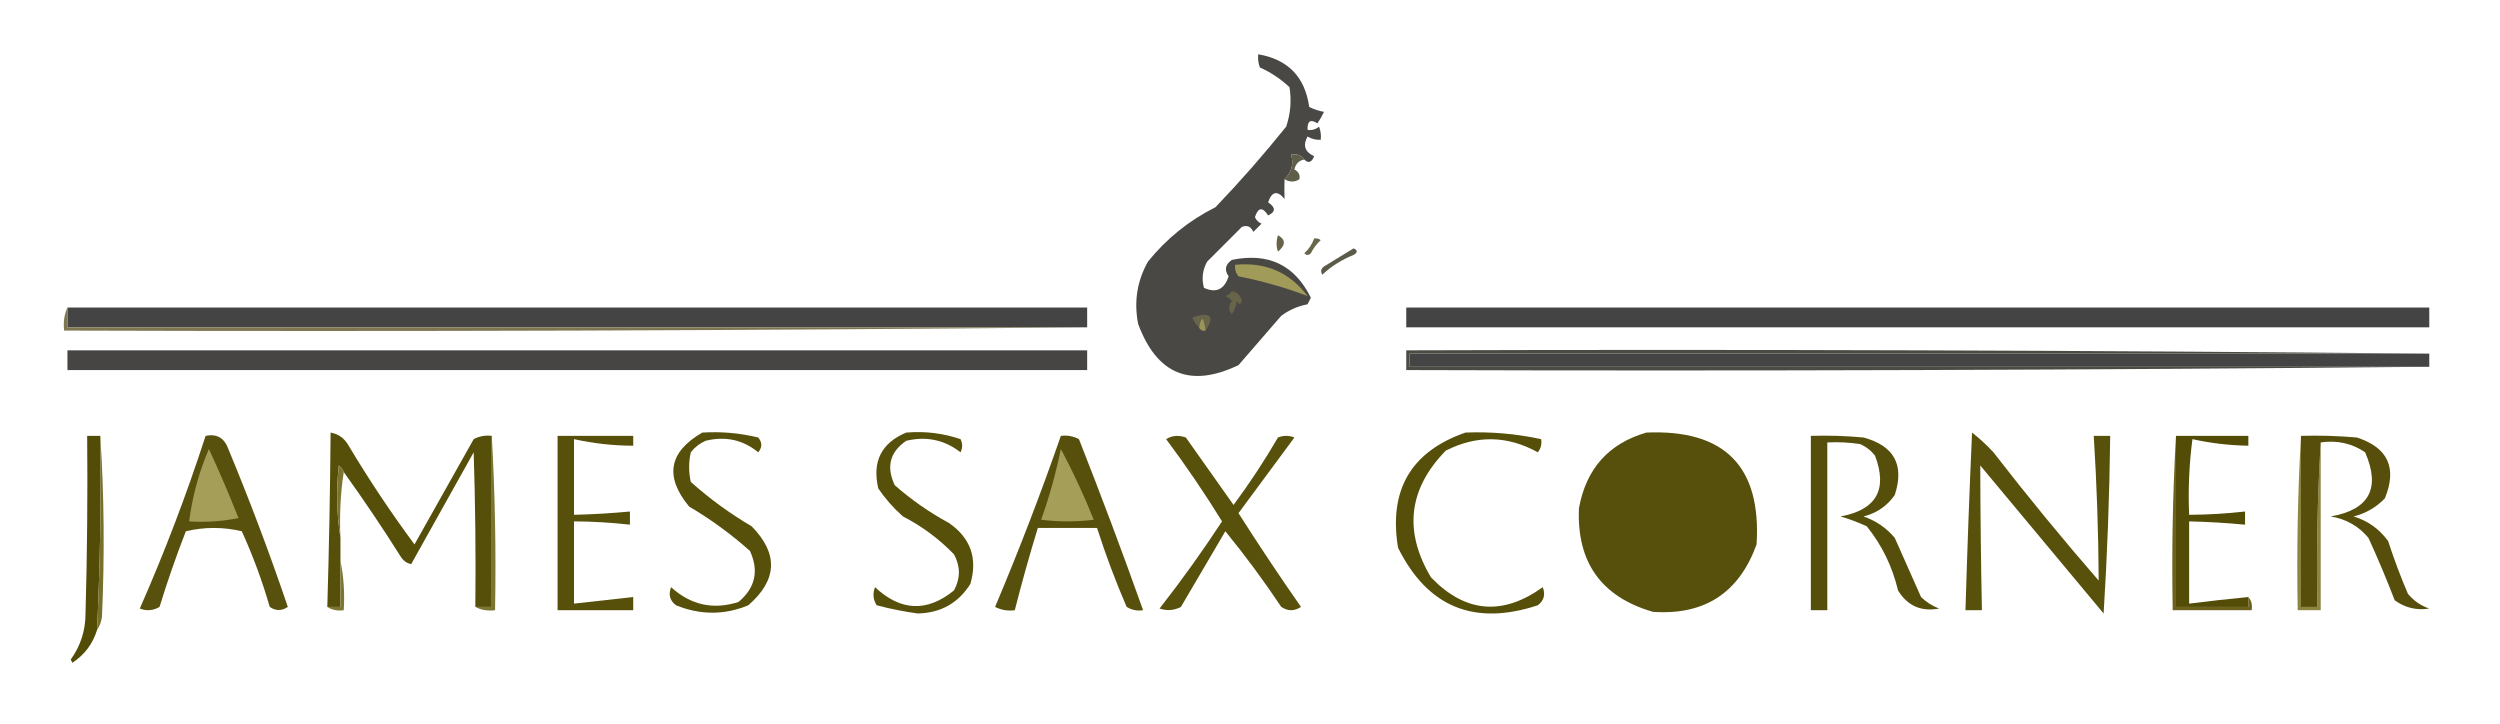
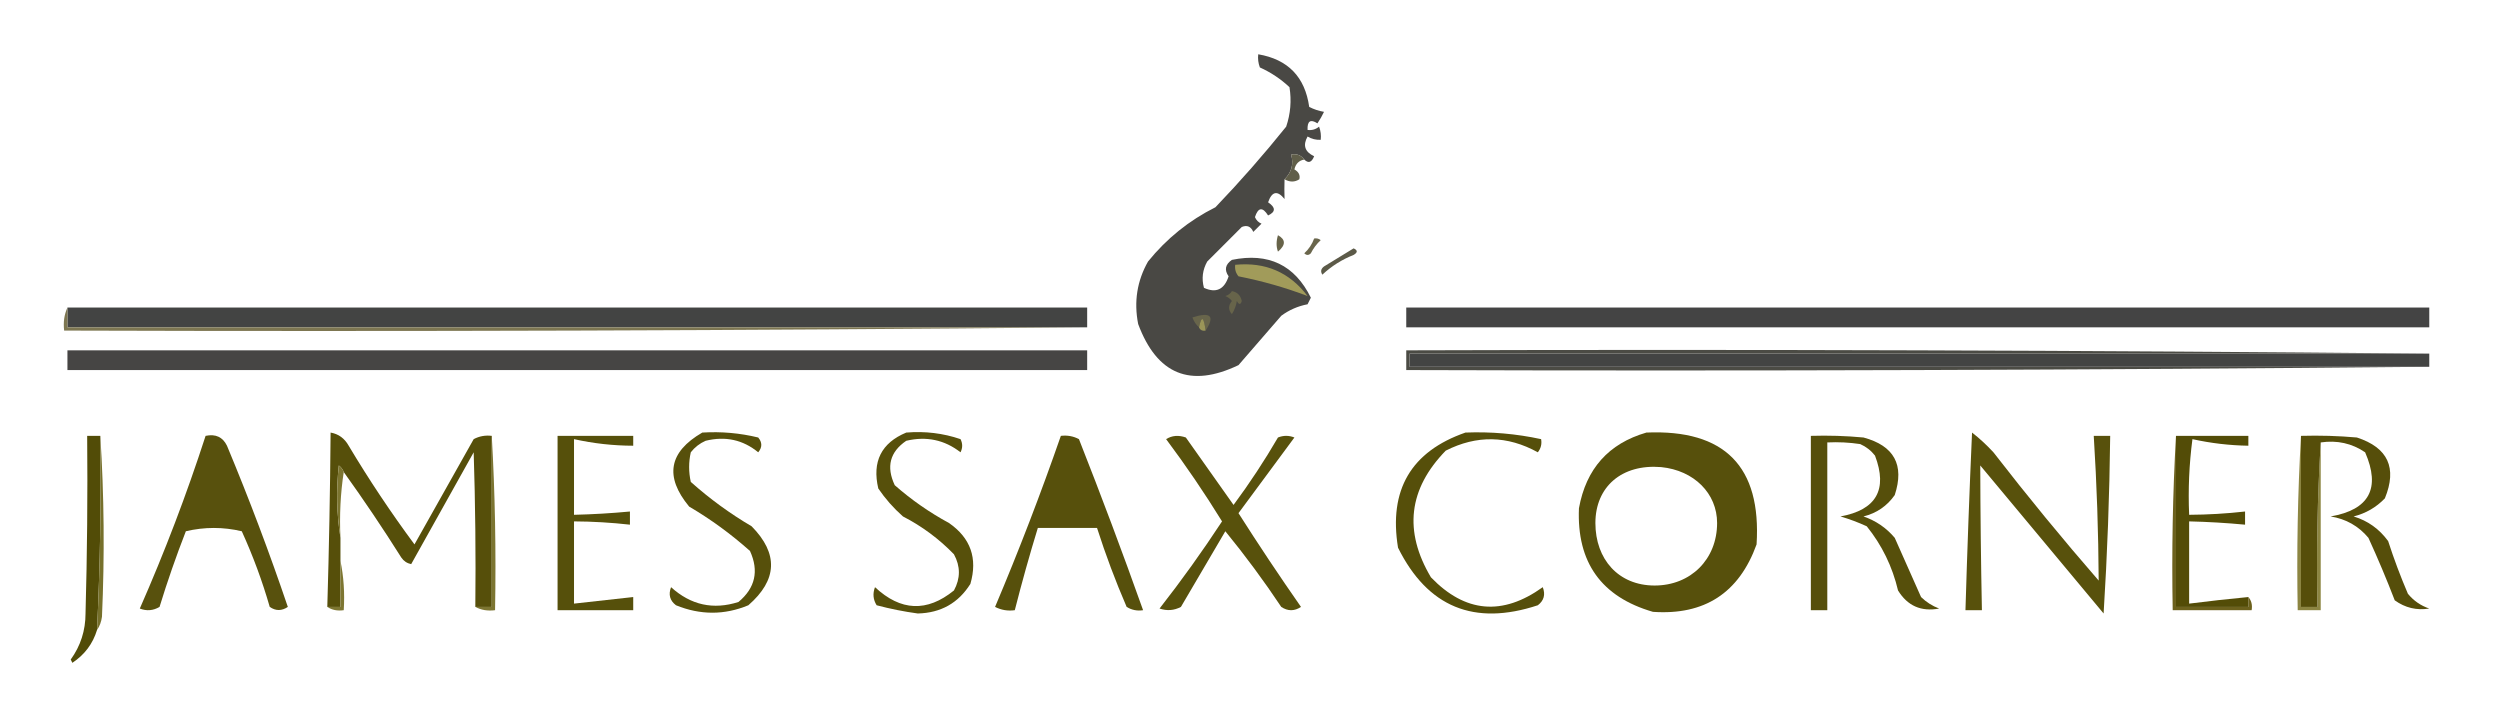
<svg xmlns="http://www.w3.org/2000/svg" version="1.1" width="760px" height="220px" viewBox="100 250 760 220" style="shape-rendering:geometricPrecision; text-rendering:geometricPrecision; image-rendering:optimizeQuality; fill-rule:evenodd; clip-rule:evenodd">
  <g>
    <path style="opacity:1" fill="#494844" d="M 496.5,298.5 C 495.473,297.152 494.14,296.652 492.5,297C 493.336,299.82 492.669,302.32 490.5,304.5C 490.437,306.468 490.437,308.468 490.5,310.5C 488.338,307.811 486.671,308.145 485.5,311.5C 487.836,313.073 487.836,314.406 485.5,315.5C 483.82,312.839 482.487,313.006 481.5,316C 481.905,316.945 482.572,317.612 483.5,318C 482.667,318.833 481.833,319.667 481,320.5C 480.275,318.842 479.108,318.342 477.5,319C 474,322.5 470.5,326 467,329.5C 465.578,332.03 465.245,334.697 466,337.5C 469.685,339.189 472.185,338.022 473.5,334C 472.14,332.062 472.473,330.396 474.5,329C 485.607,326.722 493.607,330.555 498.5,340.5C 498.167,341.167 497.833,341.833 497.5,342.5C 494.548,343.068 491.881,344.234 489.5,346C 485.167,351 480.833,356 476.5,361C 461.876,368.009 451.709,363.843 446,348.5C 444.669,341.715 445.669,335.382 449,329.5C 454.652,322.512 461.486,317.012 469.5,313C 477.039,305.13 484.206,296.963 491,288.5C 492.325,284.572 492.658,280.572 492,276.5C 489.344,274.004 486.344,272.004 483,270.5C 482.51,269.207 482.343,267.873 482.5,266.5C 491.549,268.05 496.716,273.383 498,282.5C 499.399,283.227 500.899,283.727 502.5,284C 501.929,285.205 501.262,286.372 500.5,287.5C 498.38,286.128 497.38,286.795 497.5,289.5C 498.822,289.67 499.989,289.337 501,288.5C 501.49,289.793 501.657,291.127 501.5,292.5C 500.07,292.579 498.736,292.246 497.5,291.5C 496.004,294.175 496.671,296.175 499.5,297.5C 498.743,299.404 497.743,299.737 496.5,298.5 Z" />
  </g>
  <g>
    <path style="opacity:1" fill="#605e49" d="M 496.5,298.5 C 494.879,298.787 493.879,299.787 493.5,301.5C 494.811,302.258 495.311,303.258 495,304.5C 493.586,305.413 492.086,305.413 490.5,304.5C 492.669,302.32 493.336,299.82 492.5,297C 494.14,296.652 495.473,297.152 496.5,298.5 Z" />
  </g>
  <g>
    <path style="opacity:1" fill="#676349" d="M 488.5,321.5 C 490.896,322.828 490.896,324.494 488.5,326.5C 487.948,324.997 487.948,323.331 488.5,321.5 Z" />
  </g>
  <g>
    <path style="opacity:1" fill="#6a664c" d="M 499.5,322.5 C 500.239,322.369 500.906,322.536 501.5,323C 500.257,324.154 499.257,325.488 498.5,327C 497.833,327.667 497.167,327.667 496.5,327C 497.883,325.729 498.883,324.229 499.5,322.5 Z" />
  </g>
  <g>
    <path style="opacity:1" fill="#5c5a48" d="M 511.5,325.5 C 512.773,326.077 512.773,326.743 511.5,327.5C 507.933,328.907 504.766,330.907 502,333.5C 501.383,332.551 501.549,331.718 502.5,331C 505.596,329.128 508.596,327.295 511.5,325.5 Z" />
  </g>
  <g>
    <path style="opacity:1" fill="#a19b5a" d="M 475.5,330.5 C 484.689,329.599 492.022,332.766 497.5,340C 490.816,337.446 483.816,335.446 476.5,334C 475.663,332.989 475.33,331.822 475.5,330.5 Z" />
  </g>
  <g>
    <path style="opacity:1" fill="#67644a" d="M 474.5,338.5 C 476.121,338.787 477.121,339.787 477.5,341.5C 477.154,342.696 476.654,342.696 476,341.5C 475.781,342.938 475.281,344.271 474.5,345.5C 473.355,344.224 473.355,342.891 474.5,341.5C 473.975,340.808 473.308,340.308 472.5,340C 473.416,339.722 474.082,339.222 474.5,338.5 Z" />
  </g>
  <g>
    <path style="opacity:1" fill="#434443" d="M 120.5,343.5 C 223.833,343.5 327.167,343.5 430.5,343.5C 430.5,345.5 430.5,347.5 430.5,349.5C 327.167,349.5 223.833,349.5 120.5,349.5C 120.5,347.5 120.5,345.5 120.5,343.5 Z" />
  </g>
  <g>
    <path style="opacity:1" fill="#444444" d="M 527.5,343.5 C 631.167,343.5 734.833,343.5 838.5,343.5C 838.5,345.5 838.5,347.5 838.5,349.5C 734.833,349.5 631.167,349.5 527.5,349.5C 527.5,347.5 527.5,345.5 527.5,343.5 Z" />
  </g>
  <g>
    <path style="opacity:1" fill="#68654b" d="M 466.5,350.5 C 465.934,346.194 465.268,345.861 464.5,349.5C 463.609,348.739 462.942,347.739 462.5,346.5C 468.082,344.719 469.415,346.052 466.5,350.5 Z" />
  </g>
  <g>
    <path style="opacity:1" fill="#9a9558" d="M 466.5,350.5 C 465.508,350.672 464.842,350.338 464.5,349.5C 465.268,345.861 465.934,346.194 466.5,350.5 Z" />
  </g>
  <g>
    <path style="opacity:1" fill="#7d7651" d="M 120.5,343.5 C 120.5,345.5 120.5,347.5 120.5,349.5C 223.833,349.5 327.167,349.5 430.5,349.5C 327.001,350.499 223.335,350.833 119.5,350.5C 119.198,347.941 119.532,345.607 120.5,343.5 Z" />
  </g>
  <g>
    <path style="opacity:1" fill="#464544" d="M 120.5,356.5 C 223.833,356.5 327.167,356.5 430.5,356.5C 430.5,358.5 430.5,360.5 430.5,362.5C 327.167,362.5 223.833,362.5 120.5,362.5C 120.5,360.5 120.5,358.5 120.5,356.5 Z" />
  </g>
  <g>
    <path style="opacity:1" fill="#434443" d="M 838.5,357.5 C 838.5,358.833 838.5,360.167 838.5,361.5C 735.167,361.5 631.833,361.5 528.5,361.5C 528.5,360.167 528.5,358.833 528.5,357.5C 631.833,357.5 735.167,357.5 838.5,357.5 Z" />
  </g>
  <g>
    <path style="opacity:1" fill="#4b4b44" d="M 838.5,357.5 C 735.167,357.5 631.833,357.5 528.5,357.5C 528.5,358.833 528.5,360.167 528.5,361.5C 631.833,361.5 735.167,361.5 838.5,361.5C 735.001,362.499 631.335,362.833 527.5,362.5C 527.5,360.5 527.5,358.5 527.5,356.5C 631.335,356.167 735.001,356.501 838.5,357.5 Z" />
  </g>
  <g>
    <path style="opacity:1" fill="#564f0a" d="M 249.5,382.5 C 249.5,399.833 249.5,417.167 249.5,434.5C 247.833,434.5 246.167,434.5 244.5,434.5C 244.667,418.83 244.5,403.163 244,387.5C 237.654,398.862 231.321,410.195 225,421.5C 223.739,421.241 222.739,420.574 222,419.5C 216.391,410.595 210.558,401.928 204.5,393.5C 204.217,392.711 203.717,392.044 203,391.5C 202.178,399.012 202.345,406.345 203.5,413.5C 203.5,415.833 203.5,418.167 203.5,420.5C 203.5,425.167 203.5,429.833 203.5,434.5C 202.167,434.5 200.833,434.5 199.5,434.5C 200.027,416.838 200.36,399.171 200.5,381.5C 202.91,381.921 204.743,383.254 206,385.5C 212.159,395.811 218.825,405.811 226,415.5C 232,404.833 238,394.167 244,383.5C 245.699,382.594 247.533,382.261 249.5,382.5 Z" />
  </g>
  <g>
    <path style="opacity:1" fill="#7c7531" d="M 249.5,382.5 C 250.497,399.992 250.83,417.659 250.5,435.5C 248.265,435.795 246.265,435.461 244.5,434.5C 246.167,434.5 247.833,434.5 249.5,434.5C 249.5,417.167 249.5,399.833 249.5,382.5 Z" />
  </g>
  <g>
    <path style="opacity:1" fill="#58510c" d="M 699.5,381.5 C 701.75,383.244 703.917,385.244 706,387.5C 716.289,400.791 726.955,413.791 738,426.5C 737.92,411.83 737.42,397.163 736.5,382.5C 738.167,382.5 739.833,382.5 741.5,382.5C 741.291,400.516 740.624,418.516 739.5,436.5C 727,421.5 714.5,406.5 702,391.5C 702.038,406.159 702.205,420.826 702.5,435.5C 700.833,435.5 699.167,435.5 697.5,435.5C 698.034,417.493 698.7,399.493 699.5,381.5 Z" />
  </g>
  <g>
    <path style="opacity:1" fill="#524c07" d="M 130.5,382.5 C 130.771,402.19 130.438,421.856 129.5,441.5C 128.227,445.697 125.727,449.03 122,451.5C 121.833,451.167 121.667,450.833 121.5,450.5C 124.495,446.348 125.995,441.681 126,436.5C 126.5,418.503 126.667,400.503 126.5,382.5C 127.833,382.5 129.167,382.5 130.5,382.5 Z" />
  </g>
  <g>
    <path style="opacity:1" fill="#76702b" d="M 130.5,382.5 C 131.662,400.662 131.829,418.995 131,437.5C 130.79,439.058 130.29,440.391 129.5,441.5C 130.438,421.856 130.771,402.19 130.5,382.5 Z" />
  </g>
  <g>
    <path style="opacity:1" fill="#58510d" d="M 162.5,382.5 C 165.547,381.855 167.713,382.855 169,385.5C 175.738,401.638 181.904,417.971 187.5,434.5C 185.647,435.76 183.814,435.76 182,434.5C 179.738,426.64 176.905,418.973 173.5,411.5C 167.833,410.167 162.167,410.167 156.5,411.5C 153.554,419.06 150.888,426.727 148.5,434.5C 146.579,435.641 144.579,435.808 142.5,435C 150.06,417.817 156.727,400.317 162.5,382.5 Z" />
  </g>
  <g>
    <path style="opacity:1" fill="#56500b" d="M 269.5,382.5 C 277.167,382.5 284.833,382.5 292.5,382.5C 292.5,383.5 292.5,384.5 292.5,385.5C 286.419,385.486 280.419,384.819 274.5,383.5C 274.5,391.167 274.5,398.833 274.5,406.5C 280.181,406.365 285.848,406.032 291.5,405.5C 291.5,406.833 291.5,408.167 291.5,409.5C 285.855,408.866 280.189,408.532 274.5,408.5C 274.5,416.833 274.5,425.167 274.5,433.5C 280.5,432.833 286.5,432.167 292.5,431.5C 292.5,432.833 292.5,434.167 292.5,435.5C 284.833,435.5 277.167,435.5 269.5,435.5C 269.5,417.833 269.5,400.167 269.5,382.5 Z" />
  </g>
  <g>
    <path style="opacity:1" fill="#57500b" d="M 313.5,381.5 C 319.262,381.149 324.928,381.649 330.5,383C 331.747,384.494 331.747,385.994 330.5,387.5C 325.85,383.687 320.516,382.52 314.5,384C 312.714,384.785 311.214,385.951 310,387.5C 309.333,390.5 309.333,393.5 310,396.5C 315.723,401.611 321.89,406.111 328.5,410C 336.677,418.299 336.344,426.299 327.5,434C 320.238,437.017 312.905,437.017 305.5,434C 303.637,432.582 303.137,430.749 304,428.5C 310.014,433.954 316.848,435.454 324.5,433C 329.596,428.752 330.763,423.585 328,417.5C 322.277,412.389 316.11,407.889 309.5,404C 301.966,394.899 303.3,387.399 313.5,381.5 Z" />
  </g>
  <g>
    <path style="opacity:1" fill="#57500b" d="M 375.5,381.5 C 381.196,381.025 386.696,381.692 392,383.5C 392.667,384.833 392.667,386.167 392,387.5C 387.139,383.716 381.639,382.549 375.5,384C 370.527,387.389 369.36,391.889 372,397.5C 377.063,401.949 382.563,405.783 388.5,409C 395.077,413.559 397.243,419.726 395,427.5C 391.336,433.335 386.002,436.335 379,436.5C 374.782,435.923 370.616,435.09 366.5,434C 365.424,432.274 365.257,430.441 366,428.5C 373.819,435.813 381.819,436.146 390,429.5C 392,425.833 392,422.167 390,418.5C 385.457,413.813 380.291,409.98 374.5,407C 371.628,404.463 369.128,401.63 367,398.5C 365.085,390.33 367.918,384.663 375.5,381.5 Z" />
  </g>
  <g>
    <path style="opacity:1" fill="#57500c" d="M 422.5,382.5 C 424.467,382.261 426.301,382.594 428,383.5C 434.825,400.799 441.325,418.132 447.5,435.5C 445.712,435.785 444.045,435.452 442.5,434.5C 439.097,426.62 436.097,418.62 433.5,410.5C 427.5,410.5 421.5,410.5 415.5,410.5C 412.964,418.775 410.63,427.109 408.5,435.5C 406.396,435.799 404.396,435.466 402.5,434.5C 409.753,417.339 416.419,400.005 422.5,382.5 Z" />
  </g>
  <g>
    <path style="opacity:1" fill="#58510c" d="M 454.5,383.5 C 456.288,382.378 458.288,382.211 460.5,383C 465.333,389.833 470.167,396.667 475,403.5C 479.873,396.924 484.373,390.09 488.5,383C 490.167,382.333 491.833,382.333 493.5,383C 487.819,390.677 482.152,398.344 476.5,406C 482.622,415.626 488.955,425.126 495.5,434.5C 493.5,435.833 491.5,435.833 489.5,434.5C 484.187,426.528 478.521,418.861 472.5,411.5C 468,419.167 463.5,426.833 459,434.5C 456.936,435.591 454.769,435.758 452.5,435C 459.201,426.431 465.535,417.598 471.5,408.5C 466.166,399.852 460.499,391.519 454.5,383.5 Z" />
  </g>
  <g>
    <path style="opacity:1" fill="#564f0a" d="M 545.5,381.5 C 553.269,381.195 560.935,381.862 568.5,383.5C 568.762,384.978 568.429,386.311 567.5,387.5C 558.249,382.383 548.916,382.216 539.5,387C 528.17,398.646 526.67,411.479 535,425.5C 545.419,436.301 556.752,437.301 569,428.5C 569.863,430.749 569.363,432.582 567.5,434C 548.14,440.395 533.973,434.561 525,416.5C 522.123,398.927 528.956,387.26 545.5,381.5 Z" />
  </g>
  <g>
-     <path style="opacity:1" fill="#57500c" d="M 600.5,381.5 C 624.322,380.488 635.488,391.821 634,415.5C 628.667,430.251 618.167,437.084 602.5,436C 586.798,431.45 579.298,420.95 580,404.5C 582.172,392.503 589.005,384.837 600.5,381.5 Z" />
+     <path style="opacity:1" fill="#57500c" fill-rule="evenodd" d="M 600.5,381.5 C 624.322,380.488 635.488,391.821 634,415.5C 628.667,430.251 618.167,437.084 602.5,436C 586.798,431.45 579.298,420.95 580,404.5C 582.172,392.503 589.005,384.837 600.5,381.5 Z M 605,392 C 615,393 622,400 622,409 C 622,420 614,428 603,428 C 592,428 585,420 585,409 C 585,398 593,391 605,392 Z" />
  </g>
  <g>
    <path style="opacity:1" fill="#564f0b" d="M 650.5,382.5 C 655.844,382.334 661.177,382.501 666.5,383C 675.839,385.513 679.006,391.347 676,400.5C 673.659,403.835 670.493,406.002 666.5,407C 670.274,408.302 673.441,410.469 676,413.5C 678.667,419.5 681.333,425.5 684,431.5C 685.579,433.041 687.413,434.208 689.5,435C 684.048,436.023 679.881,434.19 677,429.5C 675.28,422.227 672.113,415.727 667.5,410C 664.911,408.803 662.244,407.803 659.5,407C 670.416,404.999 673.916,398.832 670,388.5C 668.786,386.951 667.286,385.785 665.5,385C 662.183,384.502 658.85,384.335 655.5,384.5C 655.5,401.5 655.5,418.5 655.5,435.5C 653.833,435.5 652.167,435.5 650.5,435.5C 650.5,417.833 650.5,400.167 650.5,382.5 Z" />
  </g>
  <g>
    <path style="opacity:1" fill="#6c611d" d="M 761.5,382.5 C 761.5,399.833 761.5,417.167 761.5,434.5C 768.833,434.5 776.167,434.5 783.5,434.5C 783.5,433.5 783.5,432.5 783.5,431.5C 784.434,432.568 784.768,433.901 784.5,435.5C 776.5,435.5 768.5,435.5 760.5,435.5C 760.17,417.659 760.503,399.992 761.5,382.5 Z" />
  </g>
  <g>
    <path style="opacity:1" fill="#534c07" d="M 761.5,382.5 C 768.833,382.5 776.167,382.5 783.5,382.5C 783.5,383.5 783.5,384.5 783.5,385.5C 777.753,385.406 772.086,384.74 766.5,383.5C 765.503,391.138 765.169,398.804 765.5,406.5C 771.189,406.468 776.855,406.134 782.5,405.5C 782.5,406.833 782.5,408.167 782.5,409.5C 776.848,408.968 771.181,408.635 765.5,408.5C 765.5,416.833 765.5,425.167 765.5,433.5C 771.489,432.74 777.489,432.073 783.5,431.5C 783.5,432.5 783.5,433.5 783.5,434.5C 776.167,434.5 768.833,434.5 761.5,434.5C 761.5,417.167 761.5,399.833 761.5,382.5 Z" />
  </g>
  <g>
    <path style="opacity:1" fill="#8c8541" d="M 799.5,382.5 C 799.5,399.833 799.5,417.167 799.5,434.5C 801.167,434.5 802.833,434.5 804.5,434.5C 804.17,417.658 804.503,400.992 805.5,384.5C 805.5,401.5 805.5,418.5 805.5,435.5C 803.167,435.5 800.833,435.5 798.5,435.5C 798.17,417.659 798.503,399.992 799.5,382.5 Z" />
  </g>
  <g>
-     <path style="opacity:1" fill="#a49e58" d="M 163.5,386.5 C 166.67,393.317 169.67,400.317 172.5,407.5C 167.544,408.494 162.544,408.827 157.5,408.5C 158.481,400.89 160.481,393.556 163.5,386.5 Z" />
-   </g>
-   <g>
-     <path style="opacity:1" fill="#a59e59" d="M 422.5,386.5 C 426.152,393.315 429.485,400.482 432.5,408C 427.167,408.667 421.833,408.667 416.5,408C 419.004,400.987 421.004,393.82 422.5,386.5 Z" />
-   </g>
-   <g>
    <path style="opacity:1" fill="#7c7530" d="M 204.5,393.5 C 203.509,399.979 203.176,406.646 203.5,413.5C 202.345,406.345 202.178,399.012 203,391.5C 203.717,392.044 204.217,392.711 204.5,393.5 Z" />
  </g>
  <g>
    <path style="opacity:1" fill="#564e0a" d="M 799.5,382.5 C 805.176,382.334 810.843,382.501 816.5,383C 825.958,386.083 828.791,392.25 825,401.5C 822.374,404.231 819.207,406.064 815.5,407C 819.813,408.306 823.313,410.806 826,414.5C 827.751,419.913 829.751,425.246 832,430.5C 833.731,432.617 835.898,434.117 838.5,435C 834.677,435.617 831.177,434.783 828,432.5C 825.528,426.085 822.862,419.752 820,413.5C 816.984,409.908 813.151,407.742 808.5,407C 820.27,404.961 823.77,398.461 819,387.5C 814.985,384.771 810.485,383.771 805.5,384.5C 804.503,400.992 804.17,417.658 804.5,434.5C 802.833,434.5 801.167,434.5 799.5,434.5C 799.5,417.167 799.5,399.833 799.5,382.5 Z" />
  </g>
  <g>
    <path style="opacity:1" fill="#7d7632" d="M 203.5,420.5 C 204.487,425.305 204.821,430.305 204.5,435.5C 202.585,435.784 200.919,435.451 199.5,434.5C 200.833,434.5 202.167,434.5 203.5,434.5C 203.5,429.833 203.5,425.167 203.5,420.5 Z" />
  </g>
</svg>
